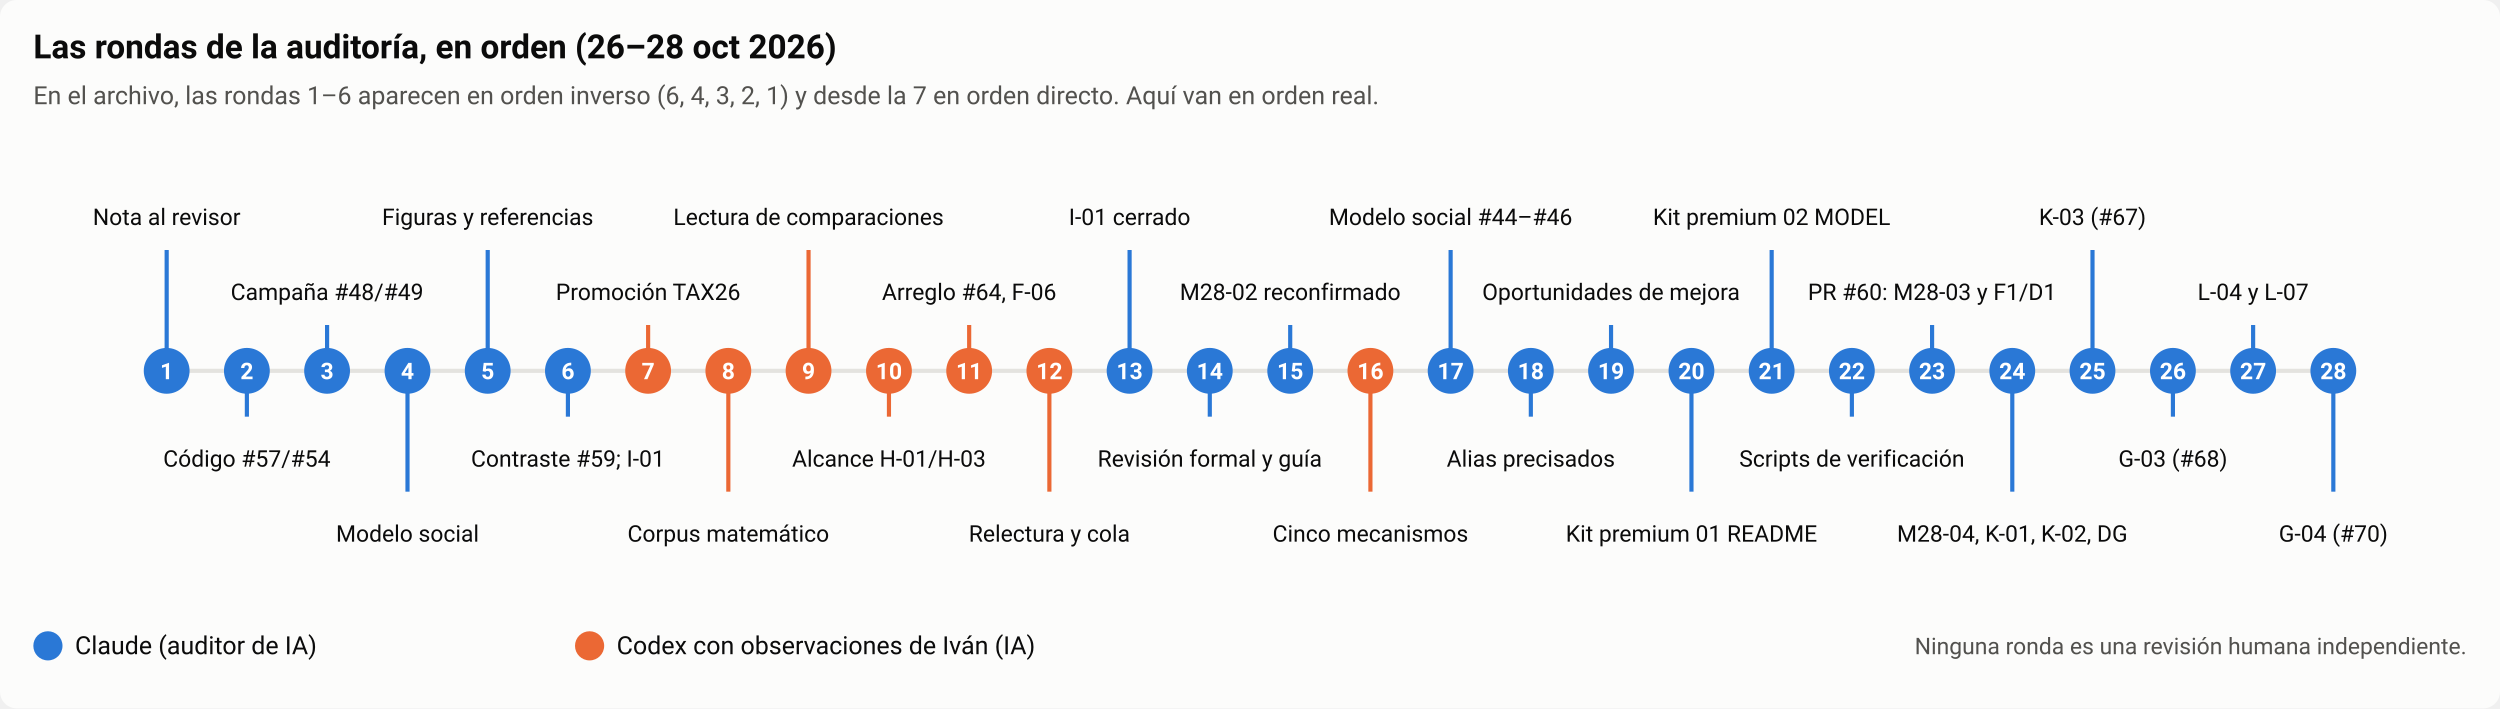
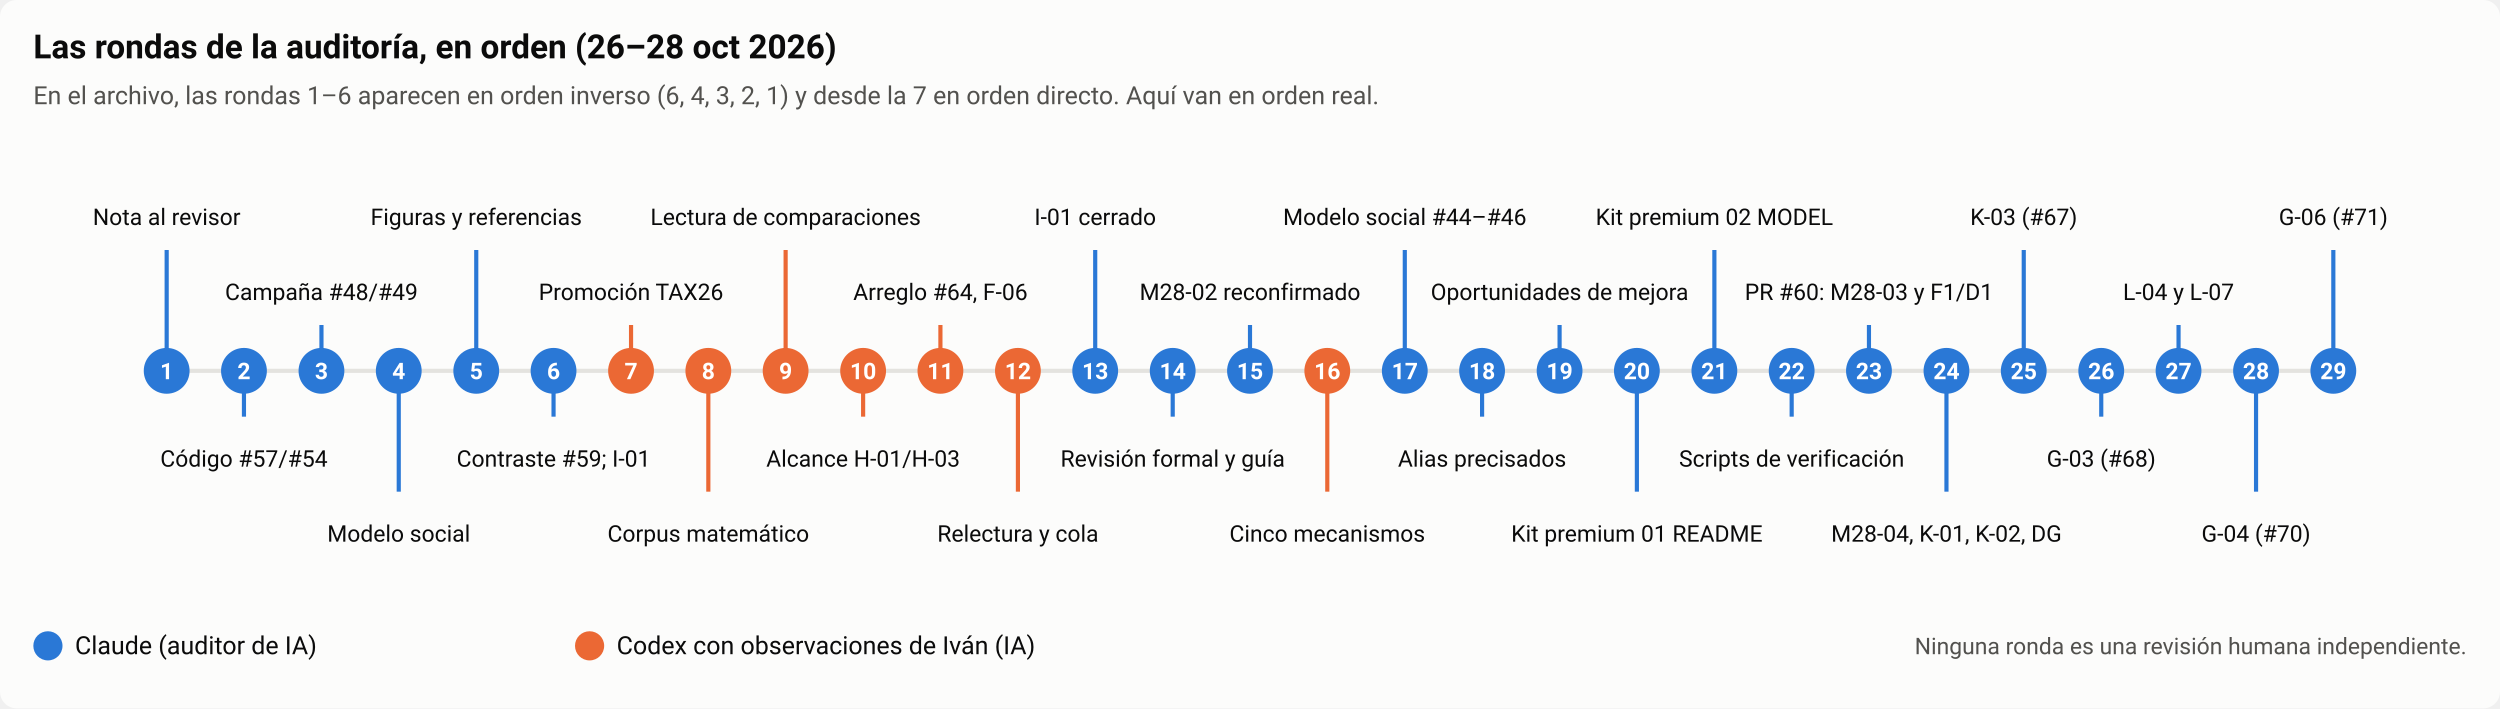
- <svg xmlns="http://www.w3.org/2000/svg" viewBox="0 0 1200 340" width="1200" height="340" role="img" aria-label="Línea de tiempo de las 28 rondas de auditoría y su autor">
+ <svg xmlns="http://www.w3.org/2000/svg" viewBox="0 0 1200 340" width="1200" height="340" role="img" aria-label="Línea de tiempo de las 29 rondas de auditoría y su autor">
  <style>
  .ink{fill:#0b0b0b}.ink2{fill:#52514e}.bg{fill:#fcfcfb}.grid{stroke:#e4e3df}
  .s0{fill:#2a78d6}.s1{fill:#eb6834}.s2{fill:#1baf7a}.s3{fill:#eda100}.s4{fill:#e87ba4}
  .a0{fill:#2a78d6}.a1{fill:#eb6834}.a0s{stroke:#2a78d6}.a1s{stroke:#eb6834}
  text{font-family:system-ui,-apple-system,Segoe UI,Roboto,sans-serif}
  @media (prefers-color-scheme: dark){
    .ink{fill:#f0efec}.ink2{fill:#c3c2b7}.bg{fill:#1a1a19}.grid{stroke:#383835}
    .s0{fill:#3987e5}.s1{fill:#d95926}.s2{fill:#199e70}.s3{fill:#c98500}.s4{fill:#d55181}
    .a0{fill:#3987e5}.a1{fill:#d95926}.a0s{stroke:#3987e5}.a1s{stroke:#d95926}
  }
</style>
  <rect class="bg" width="1200" height="340" rx="8" />
  <text class="ink" x="16" y="28" font-size="16" font-weight="600">Las rondas de la auditoría, en orden (26–28 oct 2026)</text>
  <text class="ink2" x="16" y="50" font-size="12">En el archivo, las rondas 1–6 aparecen en orden inverso (6, 4, 3, 2, 1) y desde la 7 en orden directo. Aquí van en orden real.</text>
  <line class="grid" x1="80" x2="1120" y1="178" y2="178" stroke-width="2" />
  <line class="a0s" x1="80.0" x2="80.0" y1="178" y2="120" stroke-width="2" />
  <circle class="a0" cx="80.0" cy="178" r="11" />
  <text x="80.0" y="182" font-size="11" font-weight="700" text-anchor="middle" fill="#fff">1</text>
  <text class="ink" x="80.0" y="108" font-size="11" text-anchor="middle">Nota al revisor</text>
-   <line class="a0s" x1="118.5" x2="118.5" y1="178" y2="200" stroke-width="2" />
-   <circle class="a0" cx="118.5" cy="178" r="11" />
-   <text x="118.5" y="182" font-size="11" font-weight="700" text-anchor="middle" fill="#fff">2</text>
-   <text class="ink" x="118.5" y="224" font-size="11" text-anchor="middle">Código #57/#54</text>
-   <line class="a0s" x1="157.0" x2="157.0" y1="178" y2="156" stroke-width="2" />
-   <circle class="a0" cx="157.0" cy="178" r="11" />
-   <text x="157.0" y="182" font-size="11" font-weight="700" text-anchor="middle" fill="#fff">3</text>
-   <text class="ink" x="157.0" y="144" font-size="11" text-anchor="middle">Campaña #48/#49</text>
-   <line class="a0s" x1="195.6" x2="195.6" y1="178" y2="236" stroke-width="2" />
-   <circle class="a0" cx="195.6" cy="178" r="11" />
-   <text x="195.6" y="182" font-size="11" font-weight="700" text-anchor="middle" fill="#fff">4</text>
-   <text class="ink" x="195.6" y="260" font-size="11" text-anchor="middle">Modelo social</text>
-   <line class="a0s" x1="234.1" x2="234.1" y1="178" y2="120" stroke-width="2" />
-   <circle class="a0" cx="234.1" cy="178" r="11" />
-   <text x="234.1" y="182" font-size="11" font-weight="700" text-anchor="middle" fill="#fff">5</text>
-   <text class="ink" x="234.1" y="108" font-size="11" text-anchor="middle">Figuras y referencias</text>
-   <line class="a0s" x1="272.6" x2="272.6" y1="178" y2="200" stroke-width="2" />
-   <circle class="a0" cx="272.6" cy="178" r="11" />
-   <text x="272.6" y="182" font-size="11" font-weight="700" text-anchor="middle" fill="#fff">6</text>
-   <text class="ink" x="272.6" y="224" font-size="11" text-anchor="middle">Contraste #59; I-01</text>
-   <line class="a1s" x1="311.1" x2="311.1" y1="178" y2="156" stroke-width="2" />
-   <circle class="a1" cx="311.1" cy="178" r="11" />
-   <text x="311.1" y="182" font-size="11" font-weight="700" text-anchor="middle" fill="#fff">7</text>
-   <text class="ink" x="311.1" y="144" font-size="11" text-anchor="middle">Promoción TAX26</text>
-   <line class="a1s" x1="349.6" x2="349.6" y1="178" y2="236" stroke-width="2" />
-   <circle class="a1" cx="349.6" cy="178" r="11" />
-   <text x="349.6" y="182" font-size="11" font-weight="700" text-anchor="middle" fill="#fff">8</text>
-   <text class="ink" x="349.6" y="260" font-size="11" text-anchor="middle">Corpus matemático</text>
-   <line class="a1s" x1="388.1" x2="388.1" y1="178" y2="120" stroke-width="2" />
-   <circle class="a1" cx="388.1" cy="178" r="11" />
-   <text x="388.1" y="182" font-size="11" font-weight="700" text-anchor="middle" fill="#fff">9</text>
-   <text class="ink" x="388.1" y="108" font-size="11" text-anchor="middle">Lectura de comparaciones</text>
-   <line class="a1s" x1="426.7" x2="426.7" y1="178" y2="200" stroke-width="2" />
-   <circle class="a1" cx="426.7" cy="178" r="11" />
-   <text x="426.7" y="182" font-size="11" font-weight="700" text-anchor="middle" fill="#fff">10</text>
-   <text class="ink" x="426.7" y="224" font-size="11" text-anchor="middle">Alcance H-01/H-03</text>
-   <line class="a1s" x1="465.2" x2="465.2" y1="178" y2="156" stroke-width="2" />
-   <circle class="a1" cx="465.2" cy="178" r="11" />
-   <text x="465.2" y="182" font-size="11" font-weight="700" text-anchor="middle" fill="#fff">11</text>
-   <text class="ink" x="465.2" y="144" font-size="11" text-anchor="middle">Arreglo #64, F-06</text>
-   <line class="a1s" x1="503.7" x2="503.7" y1="178" y2="236" stroke-width="2" />
-   <circle class="a1" cx="503.7" cy="178" r="11" />
-   <text x="503.7" y="182" font-size="11" font-weight="700" text-anchor="middle" fill="#fff">12</text>
-   <text class="ink" x="503.7" y="260" font-size="11" text-anchor="middle">Relectura y cola</text>
-   <line class="a0s" x1="542.2" x2="542.2" y1="178" y2="120" stroke-width="2" />
-   <circle class="a0" cx="542.2" cy="178" r="11" />
-   <text x="542.2" y="182" font-size="11" font-weight="700" text-anchor="middle" fill="#fff">13</text>
-   <text class="ink" x="542.2" y="108" font-size="11" text-anchor="middle">I-01 cerrado</text>
-   <line class="a0s" x1="580.7" x2="580.7" y1="178" y2="200" stroke-width="2" />
-   <circle class="a0" cx="580.7" cy="178" r="11" />
-   <text x="580.7" y="182" font-size="11" font-weight="700" text-anchor="middle" fill="#fff">14</text>
-   <text class="ink" x="580.7" y="224" font-size="11" text-anchor="middle">Revisión formal y guía</text>
-   <line class="a0s" x1="619.3" x2="619.3" y1="178" y2="156" stroke-width="2" />
-   <circle class="a0" cx="619.3" cy="178" r="11" />
-   <text x="619.3" y="182" font-size="11" font-weight="700" text-anchor="middle" fill="#fff">15</text>
-   <text class="ink" x="619.3" y="144" font-size="11" text-anchor="middle">M28-02 reconfirmado</text>
-   <line class="a1s" x1="657.8" x2="657.8" y1="178" y2="236" stroke-width="2" />
-   <circle class="a1" cx="657.8" cy="178" r="11" />
-   <text x="657.8" y="182" font-size="11" font-weight="700" text-anchor="middle" fill="#fff">16</text>
-   <text class="ink" x="657.8" y="260" font-size="11" text-anchor="middle">Cinco mecanismos</text>
-   <line class="a0s" x1="696.3" x2="696.3" y1="178" y2="120" stroke-width="2" />
-   <circle class="a0" cx="696.3" cy="178" r="11" />
-   <text x="696.3" y="182" font-size="11" font-weight="700" text-anchor="middle" fill="#fff">17</text>
-   <text class="ink" x="696.3" y="108" font-size="11" text-anchor="middle">Modelo social #44–#46</text>
-   <line class="a0s" x1="734.8" x2="734.8" y1="178" y2="200" stroke-width="2" />
-   <circle class="a0" cx="734.8" cy="178" r="11" />
-   <text x="734.8" y="182" font-size="11" font-weight="700" text-anchor="middle" fill="#fff">18</text>
-   <text class="ink" x="734.8" y="224" font-size="11" text-anchor="middle">Alias precisados</text>
-   <line class="a0s" x1="773.3" x2="773.3" y1="178" y2="156" stroke-width="2" />
-   <circle class="a0" cx="773.3" cy="178" r="11" />
-   <text x="773.3" y="182" font-size="11" font-weight="700" text-anchor="middle" fill="#fff">19</text>
-   <text class="ink" x="773.3" y="144" font-size="11" text-anchor="middle">Oportunidades de mejora</text>
-   <line class="a0s" x1="811.9" x2="811.9" y1="178" y2="236" stroke-width="2" />
-   <circle class="a0" cx="811.9" cy="178" r="11" />
-   <text x="811.9" y="182" font-size="11" font-weight="700" text-anchor="middle" fill="#fff">20</text>
-   <text class="ink" x="811.9" y="260" font-size="11" text-anchor="middle">Kit premium 01 README</text>
-   <line class="a0s" x1="850.4" x2="850.4" y1="178" y2="120" stroke-width="2" />
-   <circle class="a0" cx="850.4" cy="178" r="11" />
-   <text x="850.4" y="182" font-size="11" font-weight="700" text-anchor="middle" fill="#fff">21</text>
-   <text class="ink" x="850.4" y="108" font-size="11" text-anchor="middle">Kit premium 02 MODEL</text>
-   <line class="a0s" x1="888.9" x2="888.9" y1="178" y2="200" stroke-width="2" />
-   <circle class="a0" cx="888.9" cy="178" r="11" />
-   <text x="888.9" y="182" font-size="11" font-weight="700" text-anchor="middle" fill="#fff">22</text>
-   <text class="ink" x="888.9" y="224" font-size="11" text-anchor="middle">Scripts de verificación</text>
-   <line class="a0s" x1="927.4" x2="927.4" y1="178" y2="156" stroke-width="2" />
-   <circle class="a0" cx="927.4" cy="178" r="11" />
-   <text x="927.4" y="182" font-size="11" font-weight="700" text-anchor="middle" fill="#fff">23</text>
-   <text class="ink" x="927.4" y="144" font-size="11" text-anchor="middle">PR #60: M28-03 y F1/D1</text>
-   <line class="a0s" x1="965.9" x2="965.9" y1="178" y2="236" stroke-width="2" />
-   <circle class="a0" cx="965.9" cy="178" r="11" />
-   <text x="965.9" y="182" font-size="11" font-weight="700" text-anchor="middle" fill="#fff">24</text>
-   <text class="ink" x="965.9" y="260" font-size="11" text-anchor="middle">M28-04, K-01, K-02, DG</text>
-   <line class="a0s" x1="1004.4" x2="1004.4" y1="178" y2="120" stroke-width="2" />
-   <circle class="a0" cx="1004.4" cy="178" r="11" />
-   <text x="1004.4" y="182" font-size="11" font-weight="700" text-anchor="middle" fill="#fff">25</text>
-   <text class="ink" x="1004.4" y="108" font-size="11" text-anchor="middle">K-03 (#67)</text>
-   <line class="a0s" x1="1043.0" x2="1043.0" y1="178" y2="200" stroke-width="2" />
-   <circle class="a0" cx="1043.0" cy="178" r="11" />
-   <text x="1043.0" y="182" font-size="11" font-weight="700" text-anchor="middle" fill="#fff">26</text>
-   <text class="ink" x="1043.0" y="224" font-size="11" text-anchor="middle">G-03 (#68)</text>
-   <line class="a0s" x1="1081.5" x2="1081.5" y1="178" y2="156" stroke-width="2" />
-   <circle class="a0" cx="1081.5" cy="178" r="11" />
-   <text x="1081.5" y="182" font-size="11" font-weight="700" text-anchor="middle" fill="#fff">27</text>
-   <text class="ink" x="1081.5" y="144" font-size="11" text-anchor="middle">L-04 y L-07</text>
-   <line class="a0s" x1="1120.0" x2="1120.0" y1="178" y2="236" stroke-width="2" />
+   <line class="a0s" x1="117.1" x2="117.1" y1="178" y2="200" stroke-width="2" />
+   <circle class="a0" cx="117.1" cy="178" r="11" />
+   <text x="117.1" y="182" font-size="11" font-weight="700" text-anchor="middle" fill="#fff">2</text>
+   <text class="ink" x="117.1" y="224" font-size="11" text-anchor="middle">Código #57/#54</text>
+   <line class="a0s" x1="154.3" x2="154.3" y1="178" y2="156" stroke-width="2" />
+   <circle class="a0" cx="154.3" cy="178" r="11" />
+   <text x="154.3" y="182" font-size="11" font-weight="700" text-anchor="middle" fill="#fff">3</text>
+   <text class="ink" x="154.3" y="144" font-size="11" text-anchor="middle">Campaña #48/#49</text>
+   <line class="a0s" x1="191.4" x2="191.4" y1="178" y2="236" stroke-width="2" />
+   <circle class="a0" cx="191.4" cy="178" r="11" />
+   <text x="191.4" y="182" font-size="11" font-weight="700" text-anchor="middle" fill="#fff">4</text>
+   <text class="ink" x="191.4" y="260" font-size="11" text-anchor="middle">Modelo social</text>
+   <line class="a0s" x1="228.6" x2="228.6" y1="178" y2="120" stroke-width="2" />
+   <circle class="a0" cx="228.6" cy="178" r="11" />
+   <text x="228.6" y="182" font-size="11" font-weight="700" text-anchor="middle" fill="#fff">5</text>
+   <text class="ink" x="228.6" y="108" font-size="11" text-anchor="middle">Figuras y referencias</text>
+   <line class="a0s" x1="265.7" x2="265.7" y1="178" y2="200" stroke-width="2" />
+   <circle class="a0" cx="265.7" cy="178" r="11" />
+   <text x="265.7" y="182" font-size="11" font-weight="700" text-anchor="middle" fill="#fff">6</text>
+   <text class="ink" x="265.7" y="224" font-size="11" text-anchor="middle">Contraste #59; I-01</text>
+   <line class="a1s" x1="302.9" x2="302.9" y1="178" y2="156" stroke-width="2" />
+   <circle class="a1" cx="302.9" cy="178" r="11" />
+   <text x="302.9" y="182" font-size="11" font-weight="700" text-anchor="middle" fill="#fff">7</text>
+   <text class="ink" x="302.9" y="144" font-size="11" text-anchor="middle">Promoción TAX26</text>
+   <line class="a1s" x1="340.0" x2="340.0" y1="178" y2="236" stroke-width="2" />
+   <circle class="a1" cx="340.0" cy="178" r="11" />
+   <text x="340.0" y="182" font-size="11" font-weight="700" text-anchor="middle" fill="#fff">8</text>
+   <text class="ink" x="340.0" y="260" font-size="11" text-anchor="middle">Corpus matemático</text>
+   <line class="a1s" x1="377.1" x2="377.1" y1="178" y2="120" stroke-width="2" />
+   <circle class="a1" cx="377.1" cy="178" r="11" />
+   <text x="377.1" y="182" font-size="11" font-weight="700" text-anchor="middle" fill="#fff">9</text>
+   <text class="ink" x="377.1" y="108" font-size="11" text-anchor="middle">Lectura de comparaciones</text>
+   <line class="a1s" x1="414.3" x2="414.3" y1="178" y2="200" stroke-width="2" />
+   <circle class="a1" cx="414.3" cy="178" r="11" />
+   <text x="414.3" y="182" font-size="11" font-weight="700" text-anchor="middle" fill="#fff">10</text>
+   <text class="ink" x="414.3" y="224" font-size="11" text-anchor="middle">Alcance H-01/H-03</text>
+   <line class="a1s" x1="451.4" x2="451.4" y1="178" y2="156" stroke-width="2" />
+   <circle class="a1" cx="451.4" cy="178" r="11" />
+   <text x="451.4" y="182" font-size="11" font-weight="700" text-anchor="middle" fill="#fff">11</text>
+   <text class="ink" x="451.4" y="144" font-size="11" text-anchor="middle">Arreglo #64, F-06</text>
+   <line class="a1s" x1="488.6" x2="488.6" y1="178" y2="236" stroke-width="2" />
+   <circle class="a1" cx="488.6" cy="178" r="11" />
+   <text x="488.6" y="182" font-size="11" font-weight="700" text-anchor="middle" fill="#fff">12</text>
+   <text class="ink" x="488.6" y="260" font-size="11" text-anchor="middle">Relectura y cola</text>
+   <line class="a0s" x1="525.7" x2="525.7" y1="178" y2="120" stroke-width="2" />
+   <circle class="a0" cx="525.7" cy="178" r="11" />
+   <text x="525.7" y="182" font-size="11" font-weight="700" text-anchor="middle" fill="#fff">13</text>
+   <text class="ink" x="525.7" y="108" font-size="11" text-anchor="middle">I-01 cerrado</text>
+   <line class="a0s" x1="562.9" x2="562.9" y1="178" y2="200" stroke-width="2" />
+   <circle class="a0" cx="562.9" cy="178" r="11" />
+   <text x="562.9" y="182" font-size="11" font-weight="700" text-anchor="middle" fill="#fff">14</text>
+   <text class="ink" x="562.9" y="224" font-size="11" text-anchor="middle">Revisión formal y guía</text>
+   <line class="a0s" x1="600.0" x2="600.0" y1="178" y2="156" stroke-width="2" />
+   <circle class="a0" cx="600.0" cy="178" r="11" />
+   <text x="600.0" y="182" font-size="11" font-weight="700" text-anchor="middle" fill="#fff">15</text>
+   <text class="ink" x="600.0" y="144" font-size="11" text-anchor="middle">M28-02 reconfirmado</text>
+   <line class="a1s" x1="637.1" x2="637.1" y1="178" y2="236" stroke-width="2" />
+   <circle class="a1" cx="637.1" cy="178" r="11" />
+   <text x="637.1" y="182" font-size="11" font-weight="700" text-anchor="middle" fill="#fff">16</text>
+   <text class="ink" x="637.1" y="260" font-size="11" text-anchor="middle">Cinco mecanismos</text>
+   <line class="a0s" x1="674.3" x2="674.3" y1="178" y2="120" stroke-width="2" />
+   <circle class="a0" cx="674.3" cy="178" r="11" />
+   <text x="674.3" y="182" font-size="11" font-weight="700" text-anchor="middle" fill="#fff">17</text>
+   <text class="ink" x="674.3" y="108" font-size="11" text-anchor="middle">Modelo social #44–#46</text>
+   <line class="a0s" x1="711.4" x2="711.4" y1="178" y2="200" stroke-width="2" />
+   <circle class="a0" cx="711.4" cy="178" r="11" />
+   <text x="711.4" y="182" font-size="11" font-weight="700" text-anchor="middle" fill="#fff">18</text>
+   <text class="ink" x="711.4" y="224" font-size="11" text-anchor="middle">Alias precisados</text>
+   <line class="a0s" x1="748.6" x2="748.6" y1="178" y2="156" stroke-width="2" />
+   <circle class="a0" cx="748.6" cy="178" r="11" />
+   <text x="748.6" y="182" font-size="11" font-weight="700" text-anchor="middle" fill="#fff">19</text>
+   <text class="ink" x="748.6" y="144" font-size="11" text-anchor="middle">Oportunidades de mejora</text>
+   <line class="a0s" x1="785.7" x2="785.7" y1="178" y2="236" stroke-width="2" />
+   <circle class="a0" cx="785.7" cy="178" r="11" />
+   <text x="785.7" y="182" font-size="11" font-weight="700" text-anchor="middle" fill="#fff">20</text>
+   <text class="ink" x="785.7" y="260" font-size="11" text-anchor="middle">Kit premium 01 README</text>
+   <line class="a0s" x1="822.9" x2="822.9" y1="178" y2="120" stroke-width="2" />
+   <circle class="a0" cx="822.9" cy="178" r="11" />
+   <text x="822.9" y="182" font-size="11" font-weight="700" text-anchor="middle" fill="#fff">21</text>
+   <text class="ink" x="822.9" y="108" font-size="11" text-anchor="middle">Kit premium 02 MODEL</text>
+   <line class="a0s" x1="860.0" x2="860.0" y1="178" y2="200" stroke-width="2" />
+   <circle class="a0" cx="860.0" cy="178" r="11" />
+   <text x="860.0" y="182" font-size="11" font-weight="700" text-anchor="middle" fill="#fff">22</text>
+   <text class="ink" x="860.0" y="224" font-size="11" text-anchor="middle">Scripts de verificación</text>
+   <line class="a0s" x1="897.1" x2="897.1" y1="178" y2="156" stroke-width="2" />
+   <circle class="a0" cx="897.1" cy="178" r="11" />
+   <text x="897.1" y="182" font-size="11" font-weight="700" text-anchor="middle" fill="#fff">23</text>
+   <text class="ink" x="897.1" y="144" font-size="11" text-anchor="middle">PR #60: M28-03 y F1/D1</text>
+   <line class="a0s" x1="934.3" x2="934.3" y1="178" y2="236" stroke-width="2" />
+   <circle class="a0" cx="934.3" cy="178" r="11" />
+   <text x="934.3" y="182" font-size="11" font-weight="700" text-anchor="middle" fill="#fff">24</text>
+   <text class="ink" x="934.3" y="260" font-size="11" text-anchor="middle">M28-04, K-01, K-02, DG</text>
+   <line class="a0s" x1="971.4" x2="971.4" y1="178" y2="120" stroke-width="2" />
+   <circle class="a0" cx="971.4" cy="178" r="11" />
+   <text x="971.4" y="182" font-size="11" font-weight="700" text-anchor="middle" fill="#fff">25</text>
+   <text class="ink" x="971.4" y="108" font-size="11" text-anchor="middle">K-03 (#67)</text>
+   <line class="a0s" x1="1008.6" x2="1008.6" y1="178" y2="200" stroke-width="2" />
+   <circle class="a0" cx="1008.6" cy="178" r="11" />
+   <text x="1008.6" y="182" font-size="11" font-weight="700" text-anchor="middle" fill="#fff">26</text>
+   <text class="ink" x="1008.6" y="224" font-size="11" text-anchor="middle">G-03 (#68)</text>
+   <line class="a0s" x1="1045.7" x2="1045.7" y1="178" y2="156" stroke-width="2" />
+   <circle class="a0" cx="1045.7" cy="178" r="11" />
+   <text x="1045.7" y="182" font-size="11" font-weight="700" text-anchor="middle" fill="#fff">27</text>
+   <text class="ink" x="1045.7" y="144" font-size="11" text-anchor="middle">L-04 y L-07</text>
+   <line class="a0s" x1="1082.9" x2="1082.9" y1="178" y2="236" stroke-width="2" />
+   <circle class="a0" cx="1082.9" cy="178" r="11" />
+   <text x="1082.9" y="182" font-size="11" font-weight="700" text-anchor="middle" fill="#fff">28</text>
+   <text class="ink" x="1082.9" y="260" font-size="11" text-anchor="middle">G-04 (#70)</text>
+   <line class="a0s" x1="1120.0" x2="1120.0" y1="178" y2="120" stroke-width="2" />
  <circle class="a0" cx="1120.0" cy="178" r="11" />
-   <text x="1120.0" y="182" font-size="11" font-weight="700" text-anchor="middle" fill="#fff">28</text>
-   <text class="ink" x="1120.0" y="260" font-size="11" text-anchor="middle">G-04 (#70)</text>
+   <text x="1120.0" y="182" font-size="11" font-weight="700" text-anchor="middle" fill="#fff">29</text>
+   <text class="ink" x="1120.0" y="108" font-size="11" text-anchor="middle">G-06 (#71)</text>
  <circle class="a0" cx="23" cy="310" r="7" />
  <text class="ink" x="36" y="314" font-size="12">Claude (auditor de IA)</text>
  <circle class="a1" cx="283" cy="310" r="7" />
  <text class="ink" x="296" y="314" font-size="12">Codex con observaciones de Iván (IA)</text>
  <text class="ink2" x="1184" y="314" font-size="11" text-anchor="end">Ninguna ronda es una revisión humana independiente.</text>
</svg>
